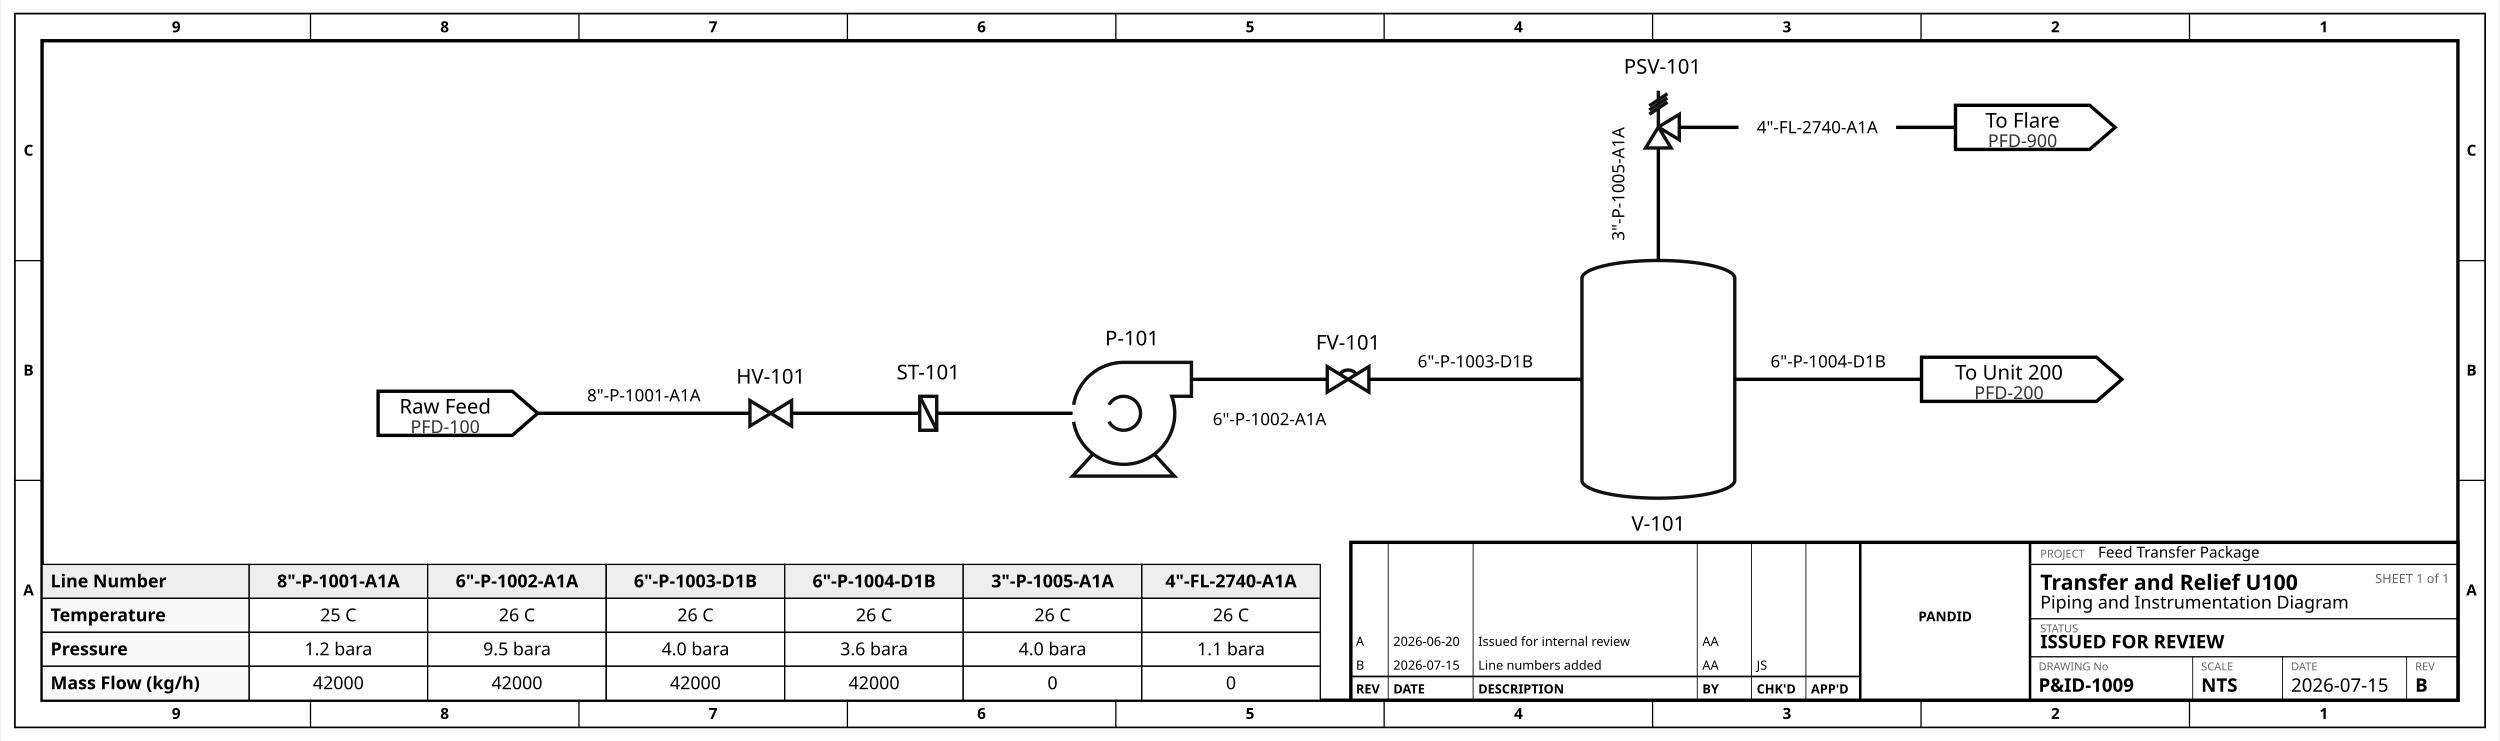
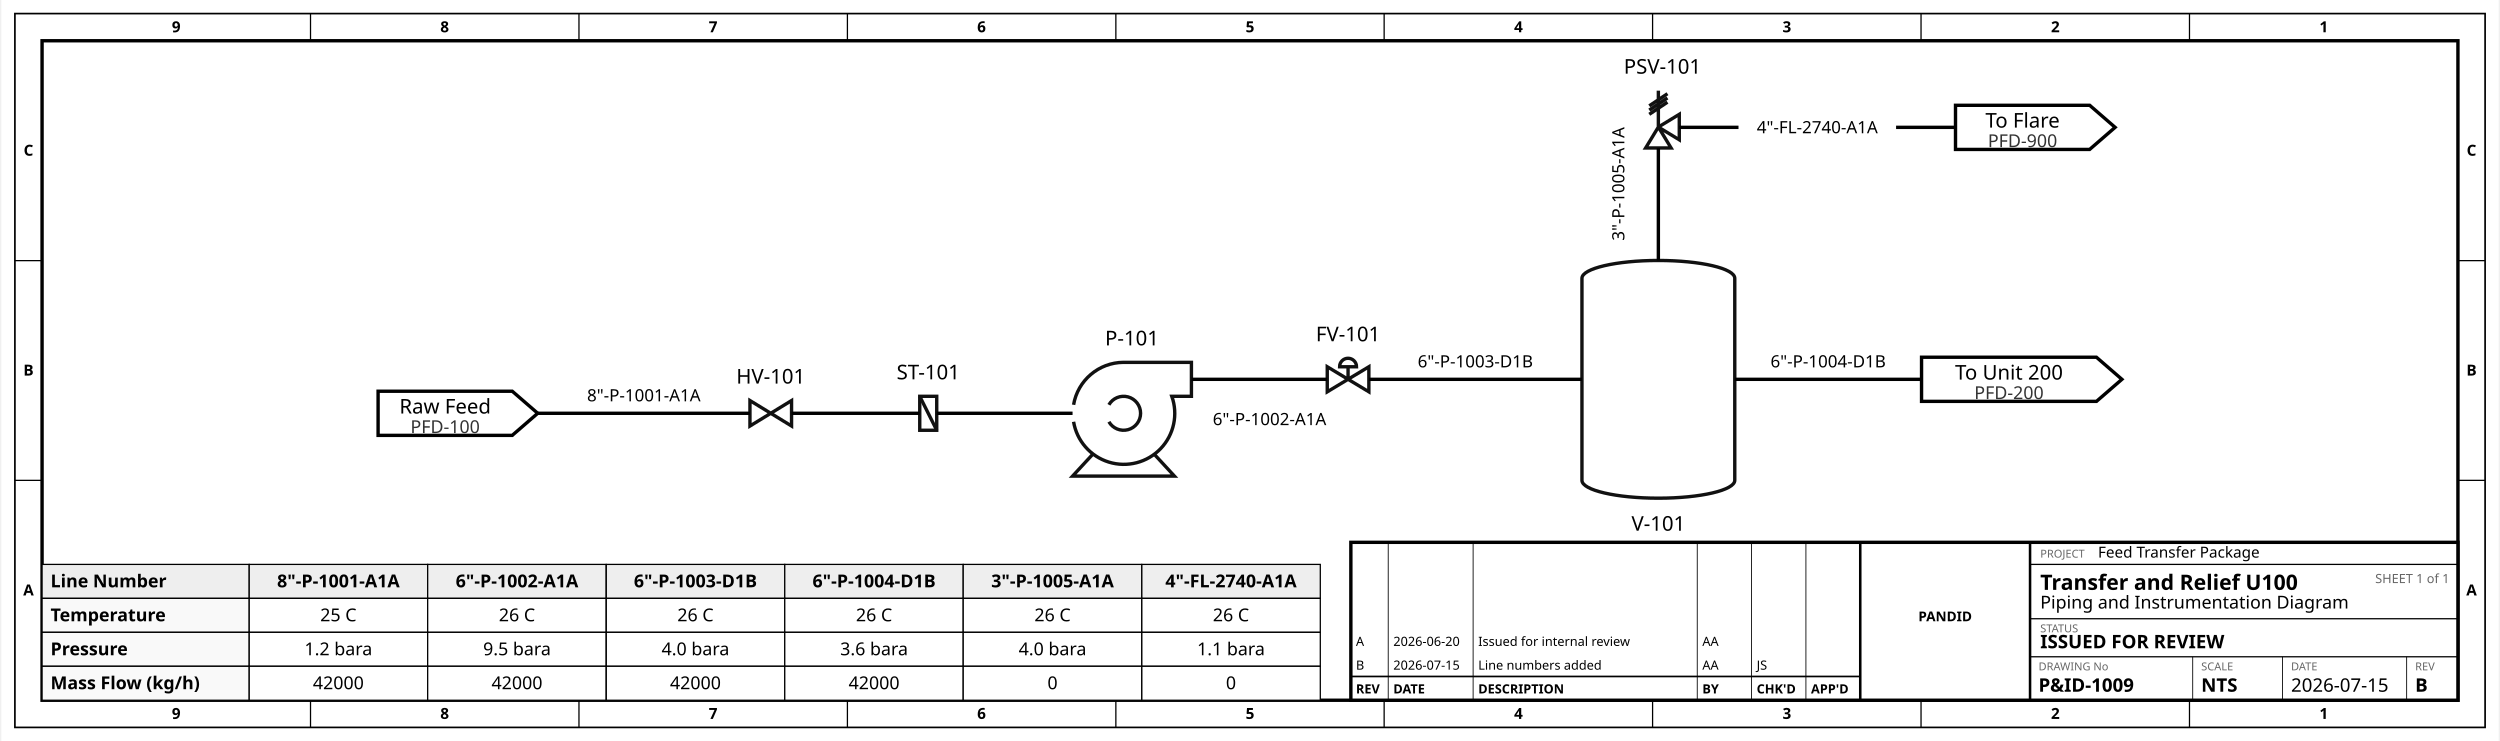
<svg xmlns="http://www.w3.org/2000/svg" width="1471" height="436" viewBox="-205.9 56.6 1470.8 436.4">
  <rect x="-205.9" y="56.6" width="1470.8" height="436.4" fill="white" />
  <rect x="-197.9" y="64.6" width="1454.8" height="420.4" fill="none" stroke="black" stroke-width="1" />
  <rect x="-181.9" y="80.6" width="1422.8" height="388.4" fill="none" stroke="black" stroke-width="2" />
  <text x="-102.9" y="75.6" font-family="sans-serif" font-size="9.0" text-anchor="middle" font-weight="bold" fill="black">9</text>
  <text x="-102.9" y="480.0" font-family="sans-serif" font-size="9.0" text-anchor="middle" font-weight="bold" fill="black">9</text>
  <line x1="-23.8" y1="64.6" x2="-23.8" y2="80.6" stroke="black" stroke-width="0.75" />
  <line x1="-23.8" y1="469.0" x2="-23.8" y2="485.0" stroke="black" stroke-width="0.75" />
  <text x="55.2" y="75.6" font-family="sans-serif" font-size="9.0" text-anchor="middle" font-weight="bold" fill="black">8</text>
  <text x="55.2" y="480.0" font-family="sans-serif" font-size="9.0" text-anchor="middle" font-weight="bold" fill="black">8</text>
  <line x1="134.3" y1="64.6" x2="134.3" y2="80.6" stroke="black" stroke-width="0.75" />
  <line x1="134.3" y1="469.0" x2="134.3" y2="485.0" stroke="black" stroke-width="0.75" />
  <text x="213.3" y="75.6" font-family="sans-serif" font-size="9.0" text-anchor="middle" font-weight="bold" fill="black">7</text>
  <text x="213.3" y="480.0" font-family="sans-serif" font-size="9.0" text-anchor="middle" font-weight="bold" fill="black">7</text>
  <line x1="292.4" y1="64.6" x2="292.4" y2="80.6" stroke="black" stroke-width="0.75" />
  <line x1="292.4" y1="469.0" x2="292.4" y2="485.0" stroke="black" stroke-width="0.75" />
  <text x="371.4" y="75.6" font-family="sans-serif" font-size="9.0" text-anchor="middle" font-weight="bold" fill="black">6</text>
  <text x="371.4" y="480.0" font-family="sans-serif" font-size="9.0" text-anchor="middle" font-weight="bold" fill="black">6</text>
  <line x1="450.5" y1="64.6" x2="450.5" y2="80.6" stroke="black" stroke-width="0.75" />
  <line x1="450.5" y1="469.0" x2="450.5" y2="485.0" stroke="black" stroke-width="0.75" />
  <text x="529.5" y="75.6" font-family="sans-serif" font-size="9.0" text-anchor="middle" font-weight="bold" fill="black">5</text>
  <text x="529.5" y="480.0" font-family="sans-serif" font-size="9.0" text-anchor="middle" font-weight="bold" fill="black">5</text>
  <line x1="608.5" y1="64.6" x2="608.5" y2="80.6" stroke="black" stroke-width="0.75" />
  <line x1="608.5" y1="469.0" x2="608.5" y2="485.0" stroke="black" stroke-width="0.75" />
  <text x="687.6" y="75.6" font-family="sans-serif" font-size="9.0" text-anchor="middle" font-weight="bold" fill="black">4</text>
  <text x="687.6" y="480.0" font-family="sans-serif" font-size="9.0" text-anchor="middle" font-weight="bold" fill="black">4</text>
  <line x1="766.6" y1="64.6" x2="766.6" y2="80.6" stroke="black" stroke-width="0.75" />
  <line x1="766.6" y1="469.0" x2="766.6" y2="485.0" stroke="black" stroke-width="0.75" />
  <text x="845.7" y="75.6" font-family="sans-serif" font-size="9.0" text-anchor="middle" font-weight="bold" fill="black">3</text>
  <text x="845.7" y="480.0" font-family="sans-serif" font-size="9.0" text-anchor="middle" font-weight="bold" fill="black">3</text>
  <line x1="924.7" y1="64.6" x2="924.7" y2="80.6" stroke="black" stroke-width="0.75" />
  <line x1="924.7" y1="469.0" x2="924.7" y2="485.0" stroke="black" stroke-width="0.75" />
  <text x="1003.8" y="75.6" font-family="sans-serif" font-size="9.0" text-anchor="middle" font-weight="bold" fill="black">2</text>
  <text x="1003.8" y="480.0" font-family="sans-serif" font-size="9.0" text-anchor="middle" font-weight="bold" fill="black">2</text>
  <line x1="1082.8" y1="64.6" x2="1082.8" y2="80.6" stroke="black" stroke-width="0.75" />
  <line x1="1082.8" y1="469.0" x2="1082.8" y2="485.0" stroke="black" stroke-width="0.75" />
  <text x="1161.9" y="75.6" font-family="sans-serif" font-size="9.0" text-anchor="middle" font-weight="bold" fill="black">1</text>
  <text x="1161.9" y="480.0" font-family="sans-serif" font-size="9.0" text-anchor="middle" font-weight="bold" fill="black">1</text>
  <text x="-189.9" y="148.3" font-family="sans-serif" font-size="9.0" text-anchor="middle" font-weight="bold" fill="black">C</text>
  <text x="1248.9" y="148.3" font-family="sans-serif" font-size="9.0" text-anchor="middle" font-weight="bold" fill="black">C</text>
  <line x1="-197.9" y1="210.1" x2="-181.9" y2="210.1" stroke="black" stroke-width="0.75" />
  <line x1="1240.9" y1="210.1" x2="1256.9" y2="210.1" stroke="black" stroke-width="0.75" />
  <text x="-189.9" y="277.8" font-family="sans-serif" font-size="9.0" text-anchor="middle" font-weight="bold" fill="black">B</text>
  <text x="1248.9" y="277.8" font-family="sans-serif" font-size="9.0" text-anchor="middle" font-weight="bold" fill="black">B</text>
  <line x1="-197.9" y1="339.5" x2="-181.9" y2="339.5" stroke="black" stroke-width="0.75" />
  <line x1="1240.9" y1="339.5" x2="1256.9" y2="339.5" stroke="black" stroke-width="0.75" />
  <text x="-189.9" y="407.3" font-family="sans-serif" font-size="9.0" text-anchor="middle" font-weight="bold" fill="black">A</text>
  <text x="1248.9" y="407.3" font-family="sans-serif" font-size="9.0" text-anchor="middle" font-weight="bold" fill="black">A</text>
  <g id="stream_table">
    <rect x="-181.9" y="389.0" width="122.0" height="20.0" fill="#eee" stroke="black" stroke-width="0.75" />
    <text x="-176.9" y="402.5" font-family="sans-serif" font-size="10.5" font-weight="bold" text-anchor="start">Line Number</text>
    <rect x="-59.9" y="389.0" width="105.1" height="20.0" fill="#eee" stroke="black" stroke-width="0.75" />
    <text x="-7.4" y="402.5" font-family="sans-serif" font-size="10.5" font-weight="bold" text-anchor="middle">8"-P-1001-A1A</text>
    <rect x="45.2" y="389.0" width="105.1" height="20.0" fill="#eee" stroke="black" stroke-width="0.75" />
    <text x="97.8" y="402.5" font-family="sans-serif" font-size="10.5" font-weight="bold" text-anchor="middle">6"-P-1002-A1A</text>
    <rect x="150.4" y="389.0" width="105.1" height="20.0" fill="#eee" stroke="black" stroke-width="0.75" />
    <text x="202.9" y="402.5" font-family="sans-serif" font-size="10.5" font-weight="bold" text-anchor="middle">6"-P-1003-D1B</text>
    <rect x="255.5" y="389.0" width="105.1" height="20.0" fill="#eee" stroke="black" stroke-width="0.75" />
    <text x="308.1" y="402.5" font-family="sans-serif" font-size="10.5" font-weight="bold" text-anchor="middle">6"-P-1004-D1B</text>
    <rect x="360.6" y="389.0" width="105.1" height="20.0" fill="#eee" stroke="black" stroke-width="0.75" />
    <text x="413.2" y="402.5" font-family="sans-serif" font-size="10.5" font-weight="bold" text-anchor="middle">3"-P-1005-A1A</text>
    <rect x="465.8" y="389.0" width="105.1" height="20.0" fill="#eee" stroke="black" stroke-width="0.75" />
    <text x="518.3" y="402.5" font-family="sans-serif" font-size="10.5" font-weight="bold" text-anchor="middle">4"-FL-2740-A1A</text>
    <rect x="-181.9" y="409.0" width="122.0" height="20.0" fill="#f9f9f9" stroke="black" stroke-width="0.75" />
    <text x="-176.9" y="422.5" font-family="sans-serif" font-size="10.5" font-weight="bold" text-anchor="start">Temperature</text>
    <rect x="-59.9" y="409.0" width="105.1" height="20.0" fill="white" stroke="black" stroke-width="0.75" />
    <text x="-7.4" y="422.5" font-family="sans-serif" font-size="10.5" text-anchor="middle">25 C</text>
    <rect x="45.2" y="409.0" width="105.1" height="20.0" fill="white" stroke="black" stroke-width="0.75" />
    <text x="97.8" y="422.5" font-family="sans-serif" font-size="10.5" text-anchor="middle">26 C</text>
    <rect x="150.4" y="409.0" width="105.1" height="20.0" fill="white" stroke="black" stroke-width="0.75" />
    <text x="202.9" y="422.5" font-family="sans-serif" font-size="10.5" text-anchor="middle">26 C</text>
    <rect x="255.5" y="409.0" width="105.1" height="20.0" fill="white" stroke="black" stroke-width="0.75" />
    <text x="308.1" y="422.5" font-family="sans-serif" font-size="10.5" text-anchor="middle">26 C</text>
    <rect x="360.6" y="409.0" width="105.1" height="20.0" fill="white" stroke="black" stroke-width="0.75" />
    <text x="413.2" y="422.5" font-family="sans-serif" font-size="10.5" text-anchor="middle">26 C</text>
    <rect x="465.8" y="409.0" width="105.1" height="20.0" fill="white" stroke="black" stroke-width="0.75" />
    <text x="518.3" y="422.5" font-family="sans-serif" font-size="10.5" text-anchor="middle">26 C</text>
    <rect x="-181.9" y="429.0" width="122.0" height="20.0" fill="#f9f9f9" stroke="black" stroke-width="0.75" />
    <text x="-176.9" y="442.5" font-family="sans-serif" font-size="10.5" font-weight="bold" text-anchor="start">Pressure</text>
    <rect x="-59.9" y="429.0" width="105.1" height="20.0" fill="white" stroke="black" stroke-width="0.75" />
    <text x="-7.4" y="442.5" font-family="sans-serif" font-size="10.5" text-anchor="middle">1.2 bara</text>
    <rect x="45.2" y="429.0" width="105.1" height="20.0" fill="white" stroke="black" stroke-width="0.75" />
    <text x="97.8" y="442.5" font-family="sans-serif" font-size="10.5" text-anchor="middle">9.5 bara</text>
    <rect x="150.4" y="429.0" width="105.1" height="20.0" fill="white" stroke="black" stroke-width="0.75" />
    <text x="202.9" y="442.5" font-family="sans-serif" font-size="10.5" text-anchor="middle">4.0 bara</text>
    <rect x="255.5" y="429.0" width="105.1" height="20.0" fill="white" stroke="black" stroke-width="0.75" />
    <text x="308.1" y="442.5" font-family="sans-serif" font-size="10.5" text-anchor="middle">3.6 bara</text>
    <rect x="360.6" y="429.0" width="105.1" height="20.0" fill="white" stroke="black" stroke-width="0.75" />
    <text x="413.2" y="442.5" font-family="sans-serif" font-size="10.5" text-anchor="middle">4.0 bara</text>
    <rect x="465.8" y="429.0" width="105.1" height="20.0" fill="white" stroke="black" stroke-width="0.75" />
    <text x="518.3" y="442.5" font-family="sans-serif" font-size="10.5" text-anchor="middle">1.1 bara</text>
    <rect x="-181.9" y="449.0" width="122.0" height="20.0" fill="#f9f9f9" stroke="black" stroke-width="0.75" />
    <text x="-176.9" y="462.5" font-family="sans-serif" font-size="10.5" font-weight="bold" text-anchor="start">Mass Flow (kg/h)</text>
    <rect x="-59.9" y="449.0" width="105.1" height="20.0" fill="white" stroke="black" stroke-width="0.75" />
    <text x="-7.4" y="462.5" font-family="sans-serif" font-size="10.5" text-anchor="middle">42000</text>
    <rect x="45.2" y="449.0" width="105.1" height="20.0" fill="white" stroke="black" stroke-width="0.75" />
    <text x="97.8" y="462.5" font-family="sans-serif" font-size="10.5" text-anchor="middle">42000</text>
    <rect x="150.4" y="449.0" width="105.1" height="20.0" fill="white" stroke="black" stroke-width="0.75" />
    <text x="202.9" y="462.5" font-family="sans-serif" font-size="10.5" text-anchor="middle">42000</text>
    <rect x="255.5" y="449.0" width="105.1" height="20.0" fill="white" stroke="black" stroke-width="0.75" />
    <text x="308.1" y="462.5" font-family="sans-serif" font-size="10.5" text-anchor="middle">42000</text>
    <rect x="360.6" y="449.0" width="105.1" height="20.0" fill="white" stroke="black" stroke-width="0.75" />
    <text x="413.2" y="462.5" font-family="sans-serif" font-size="10.5" text-anchor="middle">0</text>
    <rect x="465.8" y="449.0" width="105.1" height="20.0" fill="white" stroke="black" stroke-width="0.75" />
    <text x="518.3" y="462.5" font-family="sans-serif" font-size="10.5" text-anchor="middle">0</text>
  </g>
  <rect x="588.9" y="376.0" width="652.0" height="93.0" fill="white" stroke="black" stroke-width="2" />
  <line x1="888.9" y1="376.0" x2="888.9" y2="469.0" stroke="black" stroke-width="1.5" />
  <line x1="988.9" y1="376.0" x2="988.9" y2="469.0" stroke="black" stroke-width="1.5" />
  <line x1="588.9" y1="455.0" x2="888.9" y2="455.0" stroke="black" stroke-width="1" />
  <line x1="610.9" y1="376.0" x2="610.9" y2="469.0" stroke="black" stroke-width="0.5" />
  <line x1="660.9" y1="376.0" x2="660.9" y2="469.0" stroke="black" stroke-width="0.5" />
  <line x1="792.9" y1="376.0" x2="792.9" y2="469.0" stroke="black" stroke-width="0.5" />
  <line x1="824.9" y1="376.0" x2="824.9" y2="469.0" stroke="black" stroke-width="0.5" />
  <line x1="856.9" y1="376.0" x2="856.9" y2="469.0" stroke="black" stroke-width="0.5" />
  <text x="591.9" y="465.0" font-family="sans-serif" font-size="7.5" text-anchor="start" font-weight="bold" fill="black">REV</text>
  <text x="613.9" y="465.0" font-family="sans-serif" font-size="7.5" text-anchor="start" font-weight="bold" fill="black">DATE</text>
  <text x="663.9" y="465.0" font-family="sans-serif" font-size="7.5" text-anchor="start" font-weight="bold" fill="black">DESCRIPTION</text>
  <text x="795.9" y="465.0" font-family="sans-serif" font-size="7.5" text-anchor="start" font-weight="bold" fill="black">BY</text>
  <text x="827.9" y="465.0" font-family="sans-serif" font-size="7.5" text-anchor="start" font-weight="bold" fill="black">CHK'D</text>
  <text x="859.9" y="465.0" font-family="sans-serif" font-size="7.5" text-anchor="start" font-weight="bold" fill="black">APP'D</text>
  <text x="591.9" y="451.0" font-family="sans-serif" font-size="7.5" text-anchor="start" fill="black">B</text>
  <text x="613.9" y="451.0" font-family="sans-serif" font-size="7.5" text-anchor="start" fill="black">2026-07-15</text>
  <text x="663.9" y="451.0" font-family="sans-serif" font-size="7.5" text-anchor="start" fill="black">Line numbers added</text>
  <text x="795.9" y="451.0" font-family="sans-serif" font-size="7.5" text-anchor="start" fill="black">AA</text>
  <text x="827.9" y="451.0" font-family="sans-serif" font-size="7.5" text-anchor="start" fill="black">JS</text>
  <text x="859.9" y="451.0" font-family="sans-serif" font-size="7.5" text-anchor="start" fill="black" />
  <text x="591.9" y="437.0" font-family="sans-serif" font-size="7.5" text-anchor="start" fill="black">A</text>
  <text x="613.9" y="437.0" font-family="sans-serif" font-size="7.5" text-anchor="start" fill="black">2026-06-20</text>
  <text x="663.9" y="437.0" font-family="sans-serif" font-size="7.5" text-anchor="start" fill="black">Issued for internal review</text>
  <text x="795.9" y="437.0" font-family="sans-serif" font-size="7.5" text-anchor="start" fill="black">AA</text>
  <text x="827.9" y="437.0" font-family="sans-serif" font-size="7.5" text-anchor="start" fill="black" />
  <text x="859.9" y="437.0" font-family="sans-serif" font-size="7.5" text-anchor="start" fill="black" />
  <text x="938.9" y="422.5" font-family="sans-serif" font-size="8.0" text-anchor="middle" font-weight="bold" fill="black">PANDID</text>
  <text x="994.9" y="385.0" font-family="sans-serif" font-size="6.5" text-anchor="start" fill="#666">PROJECT</text>
  <text x="1028.9" y="385.0" font-family="sans-serif" font-size="9.0" text-anchor="start" fill="black">Feed Transfer Package</text>
  <line x1="988.9" y1="389.0" x2="1240.9" y2="389.0" stroke="black" stroke-width="0.75" />
  <line x1="988.9" y1="421.0" x2="1240.9" y2="421.0" stroke="black" stroke-width="0.75" />
  <line x1="988.9" y1="443.4" x2="1240.9" y2="443.4" stroke="black" stroke-width="0.75" />
  <text x="994.9" y="404.0" font-family="sans-serif" font-size="12.5" text-anchor="start" font-weight="bold" fill="black">Transfer and Relief U100</text>
  <text x="994.9" y="415.0" font-family="sans-serif" font-size="10.5" text-anchor="start" fill="black">Piping and Instrumentation Diagram</text>
  <text x="1235.9" y="400.0" font-family="sans-serif" font-size="7.5" text-anchor="end" fill="#666">SHEET 1 of 1</text>
  <text x="994.9" y="429.0" font-family="sans-serif" font-size="6.5" text-anchor="start" fill="#666">STATUS</text>
  <text x="994.9" y="438.4" font-family="sans-serif" font-size="11.0" text-anchor="start" font-weight="bold" fill="black">ISSUED FOR REVIEW</text>
  <text x="993.9" y="451.4" font-family="sans-serif" font-size="6.5" text-anchor="start" fill="#666">DRAWING No</text>
  <text x="993.9" y="464.0" font-family="sans-serif" font-size="11.0" text-anchor="start" font-weight="bold" fill="black">P&amp;ID-1009</text>
  <line x1="1084.7" y1="443.4" x2="1084.7" y2="469.0" stroke="black" stroke-width="0.5" />
  <text x="1089.7" y="451.4" font-family="sans-serif" font-size="6.5" text-anchor="start" fill="#666">SCALE</text>
  <text x="1089.7" y="464.0" font-family="sans-serif" font-size="11.0" text-anchor="start" font-weight="bold" fill="black">NTS</text>
  <line x1="1137.6" y1="443.4" x2="1137.6" y2="469.0" stroke="black" stroke-width="0.5" />
  <text x="1142.6" y="451.4" font-family="sans-serif" font-size="6.5" text-anchor="start" fill="#666">DATE</text>
  <text x="1142.6" y="464.0" font-family="sans-serif" font-size="11.0" text-anchor="start" fill="black">2026-07-15</text>
  <line x1="1210.7" y1="443.4" x2="1210.7" y2="469.0" stroke="black" stroke-width="0.5" />
  <text x="1215.7" y="451.4" font-family="sans-serif" font-size="6.5" text-anchor="start" fill="#666">REV</text>
  <text x="1215.7" y="464.0" font-family="sans-serif" font-size="11.0" text-anchor="start" font-weight="bold" fill="black">B</text>
  <defs>
    <symbol id="sym_fitting_strainer" viewBox="0 0 10.0 20.0" overflow="visible">
      <g transform="scale(0.25)">
        <rect x="0.0" y="0.0" width="40.0" height="80.0" fill="none" stroke="#111" stroke-width="8.0" />
        <path d="M 0.0 0.0 L 40.0 80.0" fill="none" stroke="#111" stroke-width="8.0" />
      </g>
    </symbol>
    <symbol id="sym_pump" viewBox="0 0 70.0 67.0" overflow="visible">
      <path d="M 12.0 54.0 L 0.0 67.0 L 60.0 67.0 L 48.0 54.0" fill="none" stroke="#111" stroke-width="2.0" />
      <path d="M 0.6 25.0 A 30.0 30.0 0.0 0 1 30.0 0.0 L 70.0 0.0 L 70.0 20.0 L 58.45 20.0 A 30.0 30.0 0.0 0 1 51.859 50.83 A 30.0 30.0 0.0 0 1 21.341 58.742 A 30.0 30.0 0.0 0 1 0.6 35.0" fill="none" stroke="#111" stroke-width="2.0" />
      <path d="M 21.4 25.0 A 10.0 10.0 0.0 1 1 21.4 35.0" fill="none" stroke="#111" stroke-width="2.0" />
    </symbol>
    <symbol id="sym_valve" viewBox="0 0 24.5 15.0" overflow="visible">
      <g transform="scale(0.25)">
        <path d="M 0.0 60.0 L 0.0 0.0 L 98.0 60.0 L 98.0 0.0 Z" fill="none" stroke="#111" stroke-width="8.0" />
      </g>
    </symbol>
-     <symbol id="sym_valve_control" viewBox="0 0 24.5 15.0" overflow="visible">
+     <symbol id="sym_valve_control" viewBox="0 0 24.5 19.8" overflow="visible">
      <g transform="scale(0.25)">
-         <path d="M 0.0 60.0 L 0.0 0.0 L 98.0 60.0 L 98.0 0.0 Z" fill="none" stroke="#111" stroke-width="8.0" />
-         <path d="M 29.0 18.0 A 25.0 25.0 0.0 0 1 69.0 18.0" fill="none" stroke="#111" stroke-width="8.0" />
+         <path d="M 0.0 79.0 L 0.0 20.0 L 98.0 79.0 L 98.0 20.0 Z M 29.0 20.0 A 20.0 20.0 0.0 0 1 49.0 0.0 A 20.0 20.0 0.0 0 1 69.0 20.0 Z M 49.0 20.0 L 49.0 49.0" fill="none" stroke="#111" stroke-width="8.0" />
      </g>
    </symbol>
    <symbol id="sym_valve_psv" viewBox="0 0 19.8 33.8" overflow="visible">
      <g transform="scale(0.3571429)">
        <path d="M 0.0 94.5 L 21.0 60.0 L 55.5 39.0 L 55.5 81.0 L 21.0 60.0 L 42.0 94.5 Z M 21.0 61.0 L 21.0 0.0 M 6.0 39.0 L 36.0 19.0 M 6.0 32.0 L 36.0 12.0 M 6.0 25.0 L 36.0 5.0" fill="none" stroke="#111" stroke-width="5.6" />
      </g>
    </symbol>
    <symbol id="sym_vessel_s90x140" viewBox="0 0 90 140" overflow="visible">
      <path d="M 0 10.5 A 45 10.5 0 0 1 45 0 A 45 10.5 0 0 1 90 10.5 L 90 129.5 A 45 10.5 0 0 1 45 140 A 45 10.5 0 0 1 0 129.5 Z" fill="none" stroke="#111" stroke-width="2" />
    </symbol>
  </defs>
  <g id="units">
    <polygon points="16.0,287.0 95.0,287.0 110.0,300.0 95.0,313.0 16.0,313.0" fill="transparent" stroke="black" stroke-width="2" />
    <text x="55.5" y="296.0" font-family="sans-serif" font-size="12" text-anchor="middle" dominant-baseline="middle">Raw Feed</text>
    <text x="55.5" y="308.0" font-family="sans-serif" font-size="10.5" text-anchor="middle" dominant-baseline="middle" fill="#333">PFD-100</text>
    <use href="#sym_valve" x="235" y="292.5" width="24.5" height="15.0" />
    <use href="#sym_fitting_strainer" x="335" y="290" width="10.0" height="20.0" />
    <use href="#sym_pump" x="425" y="270" width="70.0" height="67.0" />
-     <use href="#sym_valve_control" x="575" y="272.5" width="24.5" height="15.0" />
+     <use href="#sym_valve_control" x="575" y="267.6" width="24.5" height="19.8" />
    <use href="#sym_vessel_s90x140" x="725" y="210" width="90" height="140" />
    <use href="#sym_valve_psv" x="762.5" y="110" width="19.8" height="33.8" />
    <polygon points="945.0,118.6 1024.0,118.6 1039.0,131.6 1024.0,144.6 945.0,144.6" fill="transparent" stroke="black" stroke-width="2" />
    <text x="984.5" y="127.6" font-family="sans-serif" font-size="12" text-anchor="middle" dominant-baseline="middle">To Flare</text>
    <text x="984.5" y="139.6" font-family="sans-serif" font-size="10.5" text-anchor="middle" dominant-baseline="middle" fill="#333">PFD-900</text>
    <polygon points="925.0,267.0 1028.0,267.0 1043.0,280.0 1028.0,293.0 925.0,293.0" fill="transparent" stroke="black" stroke-width="2" />
    <text x="976.5" y="276.0" font-family="sans-serif" font-size="12" text-anchor="middle" dominant-baseline="middle">To Unit 200</text>
    <text x="976.5" y="288.0" font-family="sans-serif" font-size="10.5" text-anchor="middle" dominant-baseline="middle" fill="#333">PFD-200</text>
  </g>
  <g id="streams">
    <path d="M 110.0,300.0 L 235.0,300.0" fill="none" stroke="black" stroke-width="2" />
    <path d="M 259.5,300.0 L 335.0,300.0" fill="none" stroke="black" stroke-width="2" />
    <path d="M 345.0,300.0 L 425.0,300.0" fill="none" stroke="black" stroke-width="2" />
    <path d="M 495.0,280.0 L 575.0,280.0" fill="none" stroke="black" stroke-width="2" />
    <path d="M 599.5,280.0 L 725.0,280.0" fill="none" stroke="black" stroke-width="2" />
    <path d="M 815.0,280.0 L 925.0,280.0" fill="none" stroke="black" stroke-width="2" />
    <path d="M 770.0,210.0 L 770.0,143.8" fill="none" stroke="black" stroke-width="2" />
    <path d="M 782.3,131.6 L 945.0,131.6" fill="none" stroke="black" stroke-width="2" />
    <rect x="129.2" y="283.0" width="86.6" height="13.0" fill="white" />
    <text x="172.5" y="289.5" font-family="sans-serif" font-size="10" text-anchor="middle" dominant-baseline="middle" fill="black">8"-P-1001-A1A</text>
    <rect x="497.7" y="297.0" width="86.6" height="13.0" fill="white" />
    <text x="541.0" y="303.5" font-family="sans-serif" font-size="10" text-anchor="middle" dominant-baseline="middle" fill="black">6"-P-1002-A1A</text>
    <rect x="619.0" y="263.0" width="86.6" height="13.0" fill="white" />
    <text x="662.2" y="269.5" font-family="sans-serif" font-size="10" text-anchor="middle" dominant-baseline="middle" fill="black">6"-P-1003-D1B</text>
    <rect x="826.7" y="263.0" width="86.6" height="13.0" fill="white" />
    <text x="870.0" y="269.5" font-family="sans-serif" font-size="10" text-anchor="middle" dominant-baseline="middle" fill="black">6"-P-1004-D1B</text>
    <rect x="740.0" y="121.6" width="13.0" height="86.6" fill="white" />
    <text x="746.5" y="164.9" font-family="sans-serif" font-size="10" text-anchor="middle" dominant-baseline="middle" fill="black" transform="rotate(-90, 746.5, 164.9)">3"-P-1005-A1A</text>
    <rect x="817.2" y="125.1" width="92.8" height="13.0" fill="white" />
    <text x="863.6" y="131.6" font-family="sans-serif" font-size="10" text-anchor="middle" dominant-baseline="middle" fill="black">4"-FL-2740-A1A</text>
  </g>
  <g id="unit_labels">
    <rect x="223.4" y="270.5" width="47.6" height="15.0" fill="white" />
    <text x="247.25" y="282.5" font-family="sans-serif" font-size="12" text-anchor="middle" dominant-baseline="baseline">HV-101</text>
    <rect x="316.2" y="268.0" width="47.6" height="15.0" fill="white" />
    <text x="340.0" y="280.0" font-family="sans-serif" font-size="12" text-anchor="middle" dominant-baseline="baseline">ST-101</text>
    <rect x="439.5" y="248.0" width="41.0" height="15.0" fill="white" />
    <text x="460.0" y="260.0" font-family="sans-serif" font-size="12" text-anchor="middle" dominant-baseline="baseline">P-101</text>
-     <rect x="563.5" y="250.5" width="47.6" height="15.0" fill="white" />
-     <text x="587.25" y="262.5" font-family="sans-serif" font-size="12" text-anchor="middle" dominant-baseline="baseline">FV-101</text>
+     <rect x="563.5" y="245.6" width="47.6" height="15.0" fill="white" />
+     <text x="587.25" y="257.6" font-family="sans-serif" font-size="12" text-anchor="middle" dominant-baseline="baseline">FV-101</text>
    <rect x="749.5" y="357.5" width="41.0" height="15.0" fill="white" />
    <text x="770.0" y="365.0" font-family="sans-serif" font-size="12" text-anchor="middle" dominant-baseline="middle">V-101</text>
    <rect x="745.3" y="88.0" width="54.2" height="15.0" fill="white" />
    <text x="772.4" y="100" font-family="sans-serif" font-size="12" text-anchor="middle" dominant-baseline="baseline">PSV-101</text>
  </g>
</svg>
